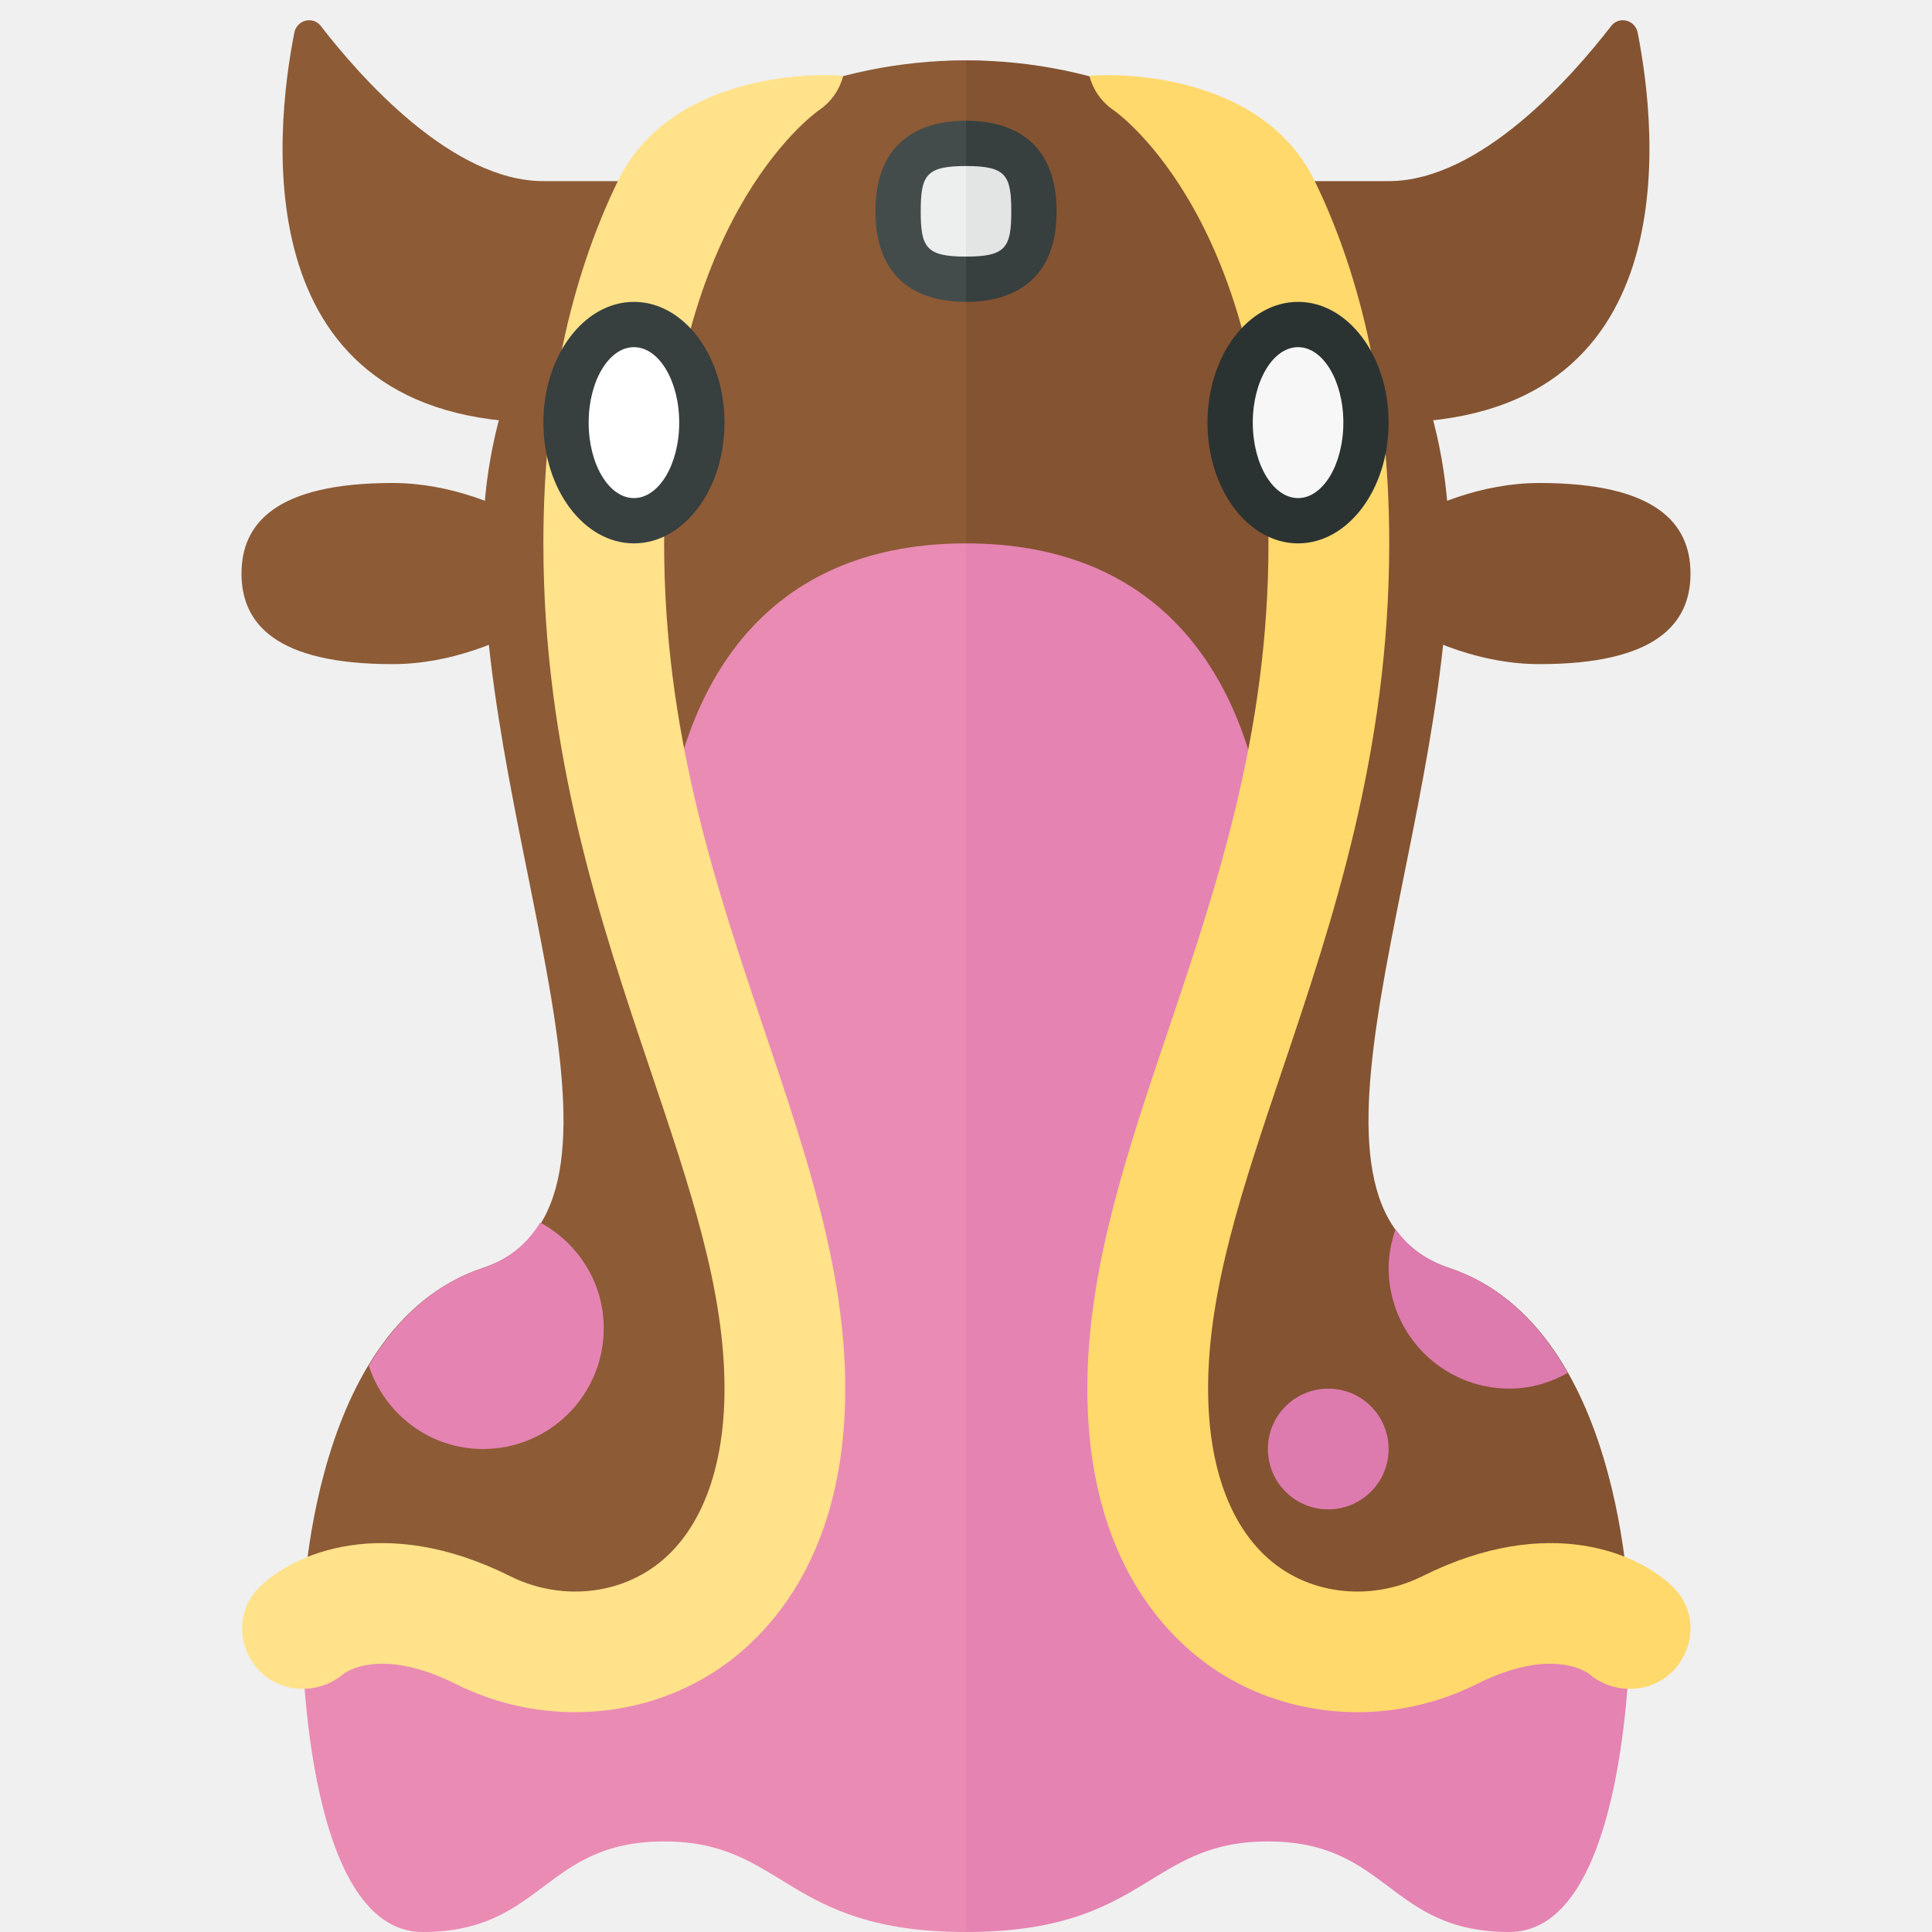
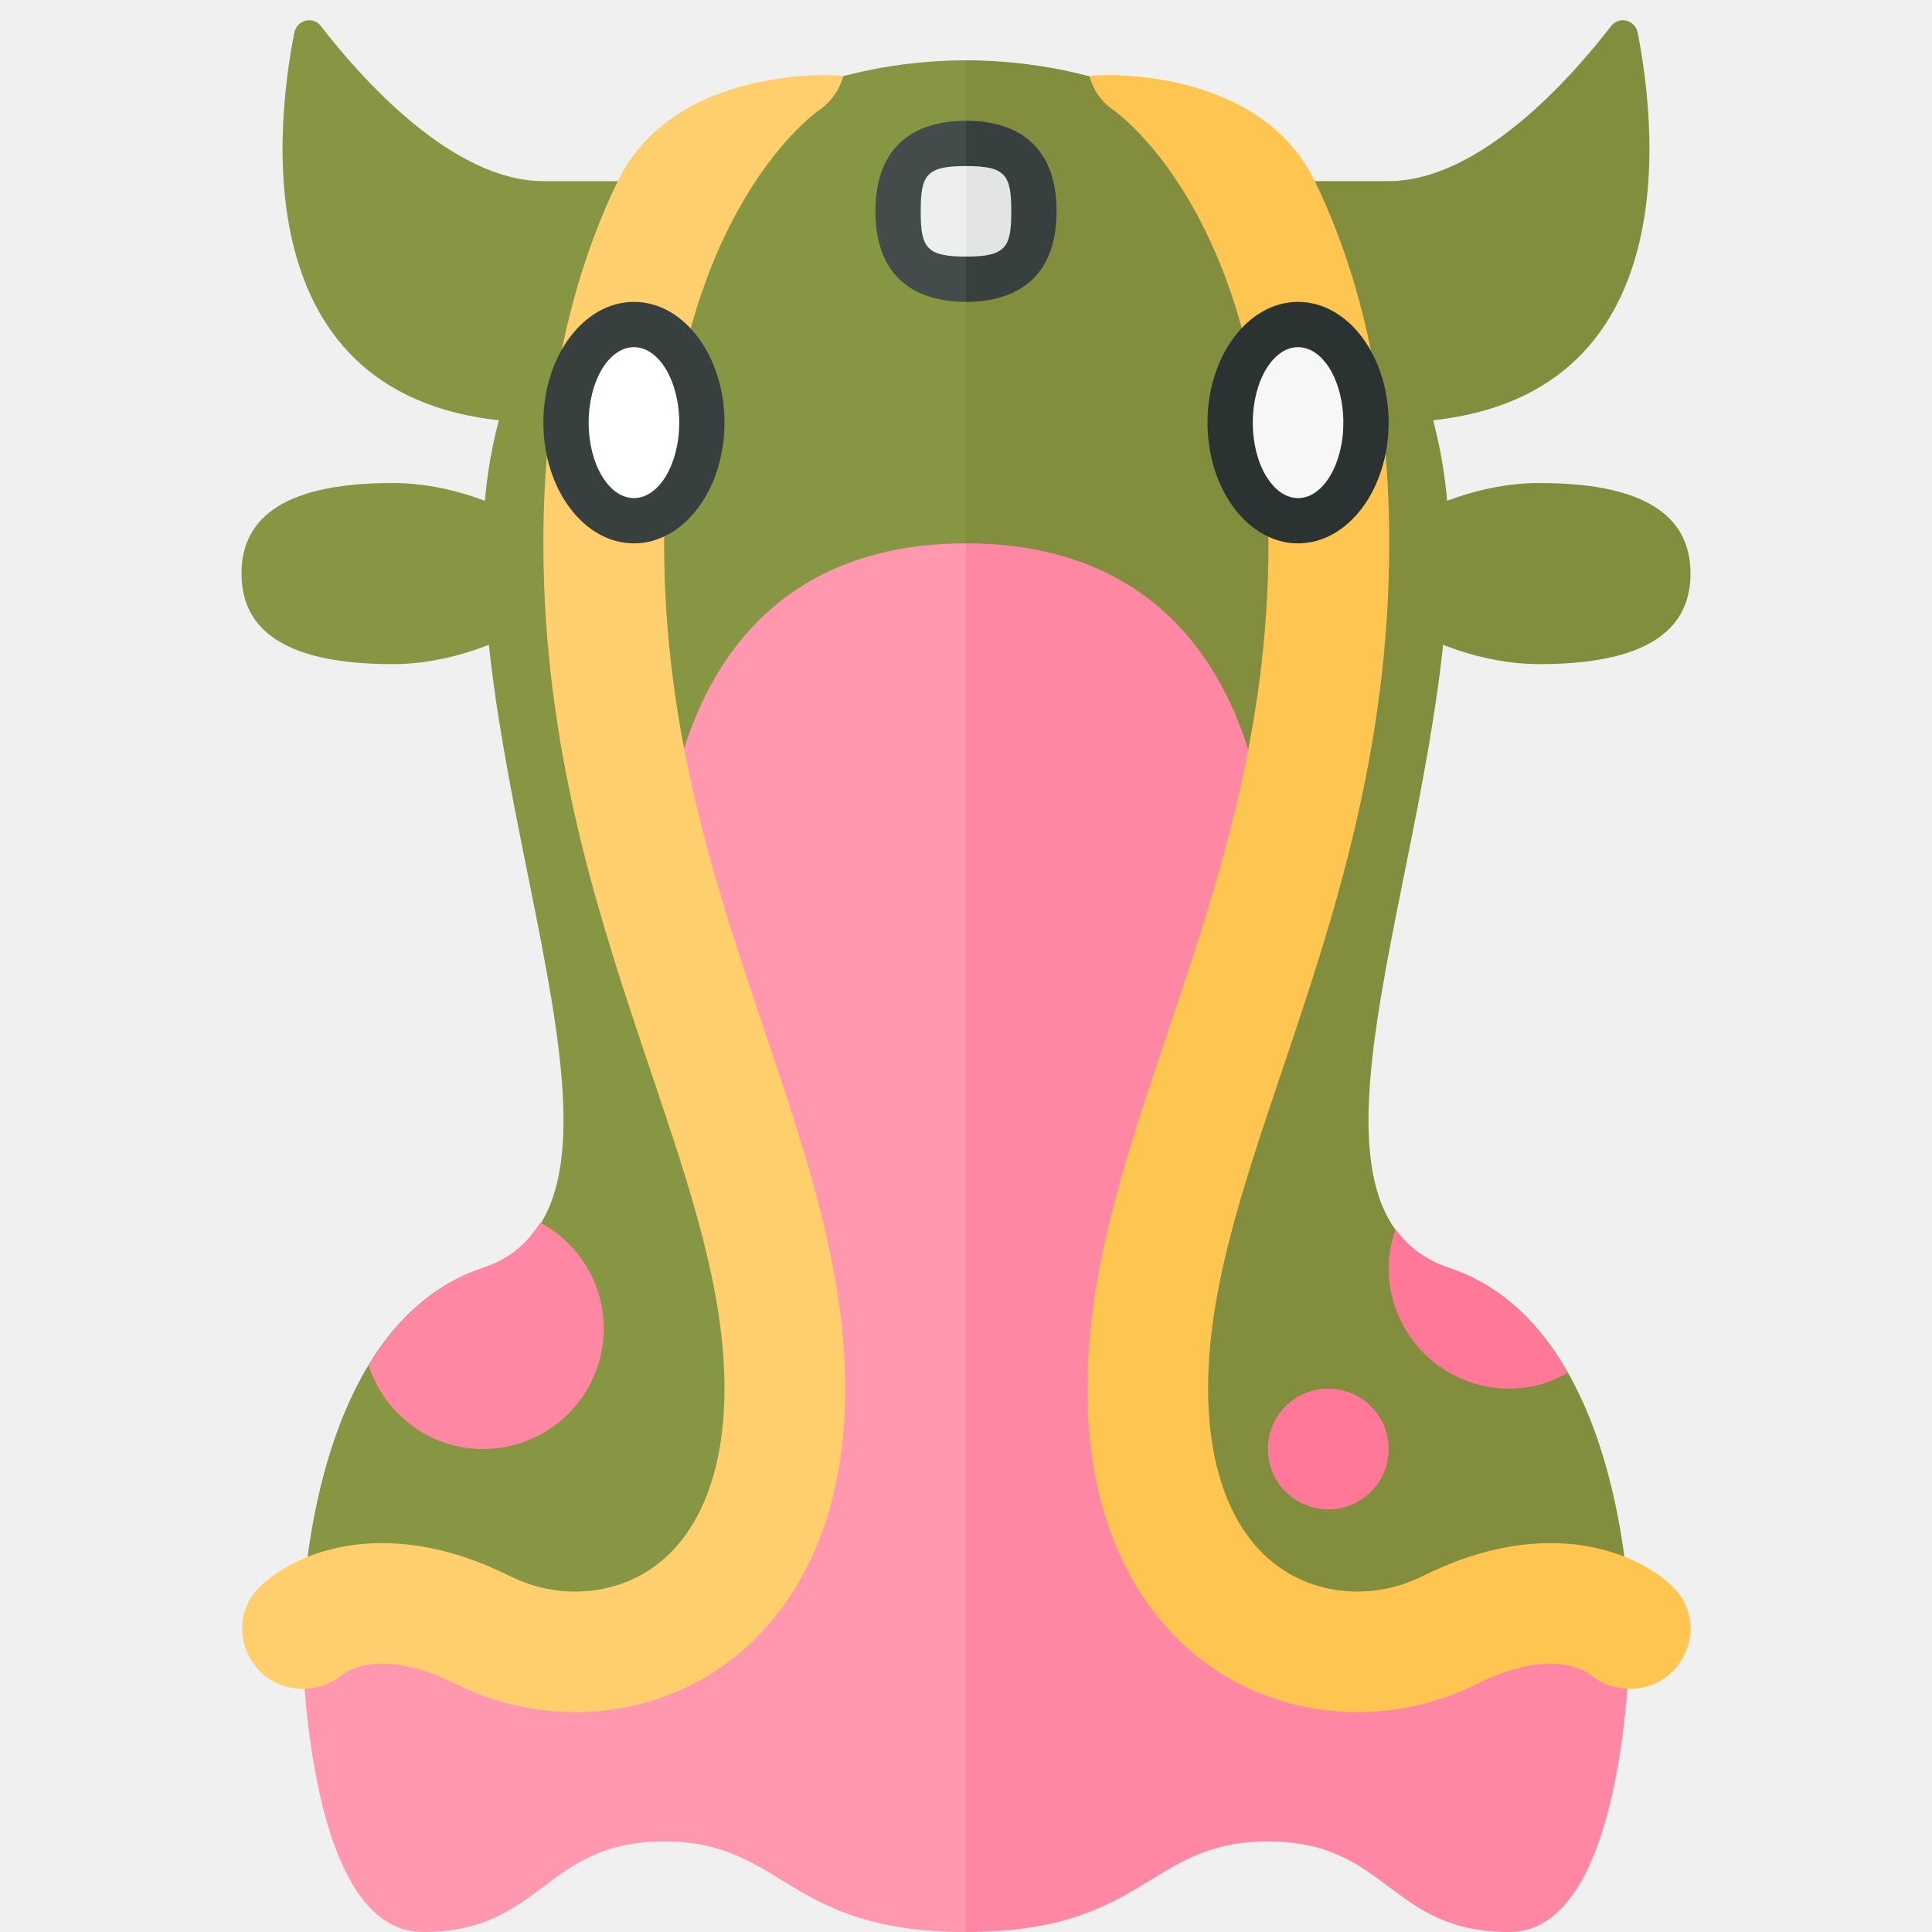
<svg xmlns="http://www.w3.org/2000/svg" version="1.1" x="0px" y="0px" width="32px" height="32px" viewBox="0 0 32 32" enable-background="new 0 0 32 32" xml:space="preserve">
  <g id="labels">
</g>
  <g id="icons">
    <g>
-       <path fill="#EA8BB4" d="M16,1h-0.002c-2.526,0-4.789,1.639-5.487,4.067C10.207,6.126,10,7.425,10,9c0,6,3,10,3,14s-3,5-5,4    s-3,0-3,0s0,5,2,5s2-1.5,4-1.5s2,1.5,5,1.5V1z" />
-       <path fill="#E583B2" d="M24,27c-2,1-5,0-5-4s3-8,3-14c0-1.575-0.207-2.874-0.511-3.933C20.791,2.639,18.528,1,16.002,1H16v31    c3,0,3-1.5,5-1.5s2,1.5,4,1.5s2-5,2-5S26,26,24,27z" />
-       <path fill="#8D5B36" d="M10,9H8c0,5,3,11,0,12s-3,6-3,6s1-1,3,0s5,0,5-4S10,15,10,9z" />
-       <path fill="#845331" d="M24,21c-3-1,0-7,0-12h-2c0,6-3,10-3,14s3,5,5,4s3,0,3,0S27,22,24,21z" />
-       <path fill="#8D5B36" d="M4,9.5C4,10.328,4.567,11,6.5,11S10,9.5,10,9.5S8.433,8,6.5,8S4,8.672,4,9.5z" />
-       <path fill="#845331" d="M28,9.5c0,0.828-0.567,1.5-2.5,1.5S22,9.5,22,9.5S23.567,8,25.5,8S28,8.672,28,9.5z" />
-       <path fill="#8D5B36" d="M12,3c0,0-1,0-3,0C7.478,3,5.956,1.262,5.315,0.432c-0.132-0.171-0.398-0.103-0.44,0.109    C4.551,2.183,4.023,7,9,7L12,3z" />
-       <path fill="#845331" d="M20,3c0,0,1,0,3,0c1.522,0,3.044-1.738,3.685-2.568c0.132-0.171,0.398-0.103,0.44,0.109    C27.449,2.183,27.977,7,23,7L20,3z" />
-       <path fill="#8D5B36" d="M16,1c-4.418,0-8,3.582-8,8c0,2.047,1.735,3.585,3,5c0.336-2.995,1.915-5,5-5V1z" />
-       <path fill="#845331" d="M21,14c1.265-1.415,3-2.953,3-5c0-4.418-3.582-8-8-8v8C19.085,9,20.664,11.005,21,14z" />
-       <path fill="#FFE28A" d="M9.526,28.359c-0.673,0-1.352-0.154-1.974-0.465c-1.275-0.638-1.852-0.179-1.875-0.159    c-0.41,0.341-1.037,0.315-1.397-0.079c-0.36-0.396-0.365-0.985,0.013-1.363c0.56-0.561,2.065-1.23,4.154-0.188    c0.731,0.366,1.599,0.338,2.264-0.073C11.542,25.519,12,24.441,12,23c0-1.634-0.566-3.312-1.221-5.256C9.945,15.271,9,12.467,9,9    c0-2.665,0.562-4.618,1.233-6c0.955-1.968,3.739-1.762,3.733-1.739c-0.06,0.223-0.197,0.426-0.402,0.565    C13.441,1.912,11,3.705,11,9c0,3.139,0.851,5.664,1.674,8.105C13.356,19.128,14,21.038,14,23c0,2.916-1.402,4.218-2.238,4.734    C11.089,28.149,10.312,28.359,9.526,28.359z" />
-       <path fill="#FFD96C" d="M22.484,28.359c0.673,0,1.352-0.154,1.974-0.465c1.275-0.638,1.852-0.179,1.875-0.159    c0.41,0.341,1.037,0.315,1.397-0.079c0.36-0.396,0.365-0.985-0.013-1.363c-0.56-0.561-2.065-1.23-4.154-0.188    c-0.731,0.366-1.599,0.338-2.264-0.073C20.468,25.519,20.01,24.441,20.01,23c0-1.634,0.566-3.312,1.221-5.256    C22.065,15.271,23.01,12.467,23.01,9c0-2.665-0.562-4.618-1.233-6c-0.955-1.968-3.739-1.762-3.733-1.739    c0.06,0.223,0.197,0.426,0.402,0.565C18.569,1.912,21.01,3.705,21.01,9c0,3.139-0.851,5.664-1.674,8.105    C18.654,19.128,18.01,21.038,18.01,23c0,2.916,1.402,4.218,2.238,4.734C20.921,28.149,21.698,28.359,22.484,28.359z" />
-       <path fill="#E583B2" d="M8.947,20.249C8.737,20.59,8.439,20.854,8,21c-0.852,0.284-1.456,0.895-1.893,1.618    C6.369,23.418,7.113,24,8,24c1.105,0,2-0.895,2-2C10,21.24,9.571,20.587,8.947,20.249z" />
-       <circle fill="#DD7AAE" cx="22" cy="24" r="1" />
-       <path fill="#DD7AAE" d="M25.967,22.74C25.526,21.963,24.9,21.3,24,21c-0.393-0.131-0.678-0.352-0.885-0.641    C23.046,20.561,23,20.774,23,21c0,1.105,0.895,2,2,2C25.353,23,25.68,22.901,25.967,22.74z" />
+       <path fill="#FF97AF" d="M16,1h-0.002c-2.526,0-4.789,1.639-5.487,4.067C10.207,6.126,10,7.425,10,9c0,6,3,10,3,14s-3,5-5,4    s-3,0-3,0s0,5,2,5s2-1.5,4-1.5s2,1.5,5,1.5V1z" />
+       <path fill="#FF87A4" d="M24,27c-2,1-5,0-5-4s3-8,3-14c0-1.575-0.207-2.874-0.511-3.933C20.791,2.639,18.528,1,16.002,1H16v31    c3,0,3-1.5,5-1.5s2,1.5,4,1.5s2-5,2-5S26,26,24,27z" />
+       <path fill="#869642" d="M10,9H8c0,5,3,11,0,12s-3,6-3,6s1-1,3,0s5,0,5-4S10,15,10,9z" />
+       <path fill="#828E3D" d="M24,21c-3-1,0-7,0-12h-2c0,6-3,10-3,14s3,5,5,4s3,0,3,0S27,22,24,21z" />
+       <path fill="#869642" d="M4,9.5C4,10.328,4.567,11,6.5,11S10,9.5,10,9.5S8.433,8,6.5,8S4,8.672,4,9.5z" />
+       <path fill="#828E3D" d="M28,9.5c0,0.828-0.567,1.5-2.5,1.5S22,9.5,22,9.5S23.567,8,25.5,8S28,8.672,28,9.5z" />
+       <path fill="#869642" d="M12,3c0,0-1,0-3,0C7.478,3,5.956,1.262,5.315,0.432c-0.132-0.171-0.398-0.103-0.44,0.109    C4.551,2.183,4.023,7,9,7L12,3z" />
+       <path fill="#828E3D" d="M20,3c0,0,1,0,3,0c1.522,0,3.044-1.738,3.685-2.568c0.132-0.171,0.398-0.103,0.44,0.109    C27.449,2.183,27.977,7,23,7L20,3z" />
+       <path fill="#869642" d="M16,1c-4.418,0-8,3.582-8,8c0,2.047,1.735,3.585,3,5c0.336-2.995,1.915-5,5-5V1z" />
+       <path fill="#828E3D" d="M21,14c1.265-1.415,3-2.953,3-5c0-4.418-3.582-8-8-8v8C19.085,9,20.664,11.005,21,14z" />
+       <path fill="#FFCF6E" d="M9.526,28.359c-0.673,0-1.352-0.154-1.974-0.465c-1.275-0.638-1.852-0.179-1.875-0.159    c-0.41,0.341-1.037,0.315-1.397-0.079c-0.36-0.396-0.365-0.985,0.013-1.363c0.56-0.561,2.065-1.23,4.154-0.188    c0.731,0.366,1.599,0.338,2.264-0.073C11.542,25.519,12,24.441,12,23c0-1.634-0.566-3.312-1.221-5.256C9.945,15.271,9,12.467,9,9    c0-2.665,0.562-4.618,1.233-6c0.955-1.968,3.739-1.762,3.733-1.739c-0.06,0.223-0.197,0.426-0.402,0.565    C13.441,1.912,11,3.705,11,9c0,3.139,0.851,5.664,1.674,8.105C13.356,19.128,14,21.038,14,23c0,2.916-1.402,4.218-2.238,4.734    C11.089,28.149,10.312,28.359,9.526,28.359z" />
+       <path fill="#FFC550" d="M22.484,28.359c0.673,0,1.352-0.154,1.974-0.465c1.275-0.638,1.852-0.179,1.875-0.159    c0.41,0.341,1.037,0.315,1.397-0.079c0.36-0.396,0.365-0.985-0.013-1.363c-0.56-0.561-2.065-1.23-4.154-0.188    c-0.731,0.366-1.599,0.338-2.264-0.073C20.468,25.519,20.01,24.441,20.01,23c0-1.634,0.566-3.312,1.221-5.256    C22.065,15.271,23.01,12.467,23.01,9c0-2.665-0.562-4.618-1.233-6c-0.955-1.968-3.739-1.762-3.733-1.739    c0.06,0.223,0.197,0.426,0.402,0.565C18.569,1.912,21.01,3.705,21.01,9c0,3.139-0.851,5.664-1.674,8.105    C18.654,19.128,18.01,21.038,18.01,23c0,2.916,1.402,4.218,2.238,4.734C20.921,28.149,21.698,28.359,22.484,28.359z" />
+       <path fill="#FF87A4" d="M8.947,20.249C8.737,20.59,8.439,20.854,8,21c-0.852,0.284-1.456,0.895-1.893,1.618    C6.369,23.418,7.113,24,8,24c1.105,0,2-0.895,2-2C10,21.24,9.571,20.587,8.947,20.249z" />
+       <circle fill="#FF7898" cx="22" cy="24" r="1" />
+       <path fill="#FF7898" d="M25.967,22.74C25.526,21.963,24.9,21.3,24,21c-0.393-0.131-0.678-0.352-0.885-0.641    C23.046,20.561,23,20.774,23,21c0,1.105,0.895,2,2,2C25.353,23,25.68,22.901,25.967,22.74z" />
      <ellipse fill="#373F3F" cx="10.5" cy="7" rx="1.5" ry="2" />
      <ellipse fill="#FFFFFF" cx="10.5" cy="7" rx="0.75" ry="1.25" />
      <ellipse fill="#2B3332" cx="21.5" cy="7" rx="1.5" ry="2" />
      <ellipse fill="#F7F7F7" cx="21.5" cy="7" rx="0.75" ry="1.25" />
      <path fill="#434C4B" d="M16,2c-0.828,0-1.5,0.395-1.5,1.5C14.5,4.605,15.172,5,16,5V2z" />
      <path fill="#373F3F" d="M17.5,3.5C17.5,2.395,16.828,2,16,2v3C16.828,5,17.5,4.605,17.5,3.5z" />
      <path fill="#EDEEEE" d="M16,2.75c-0.661,0-0.75,0.151-0.75,0.75S15.339,4.25,16,4.25V2.75z" />
      <path fill="#E3E5E5" d="M16.75,3.5c0-0.599-0.089-0.75-0.75-0.75v1.5C16.661,4.25,16.75,4.099,16.75,3.5z" />
    </g>
  </g>
</svg>
